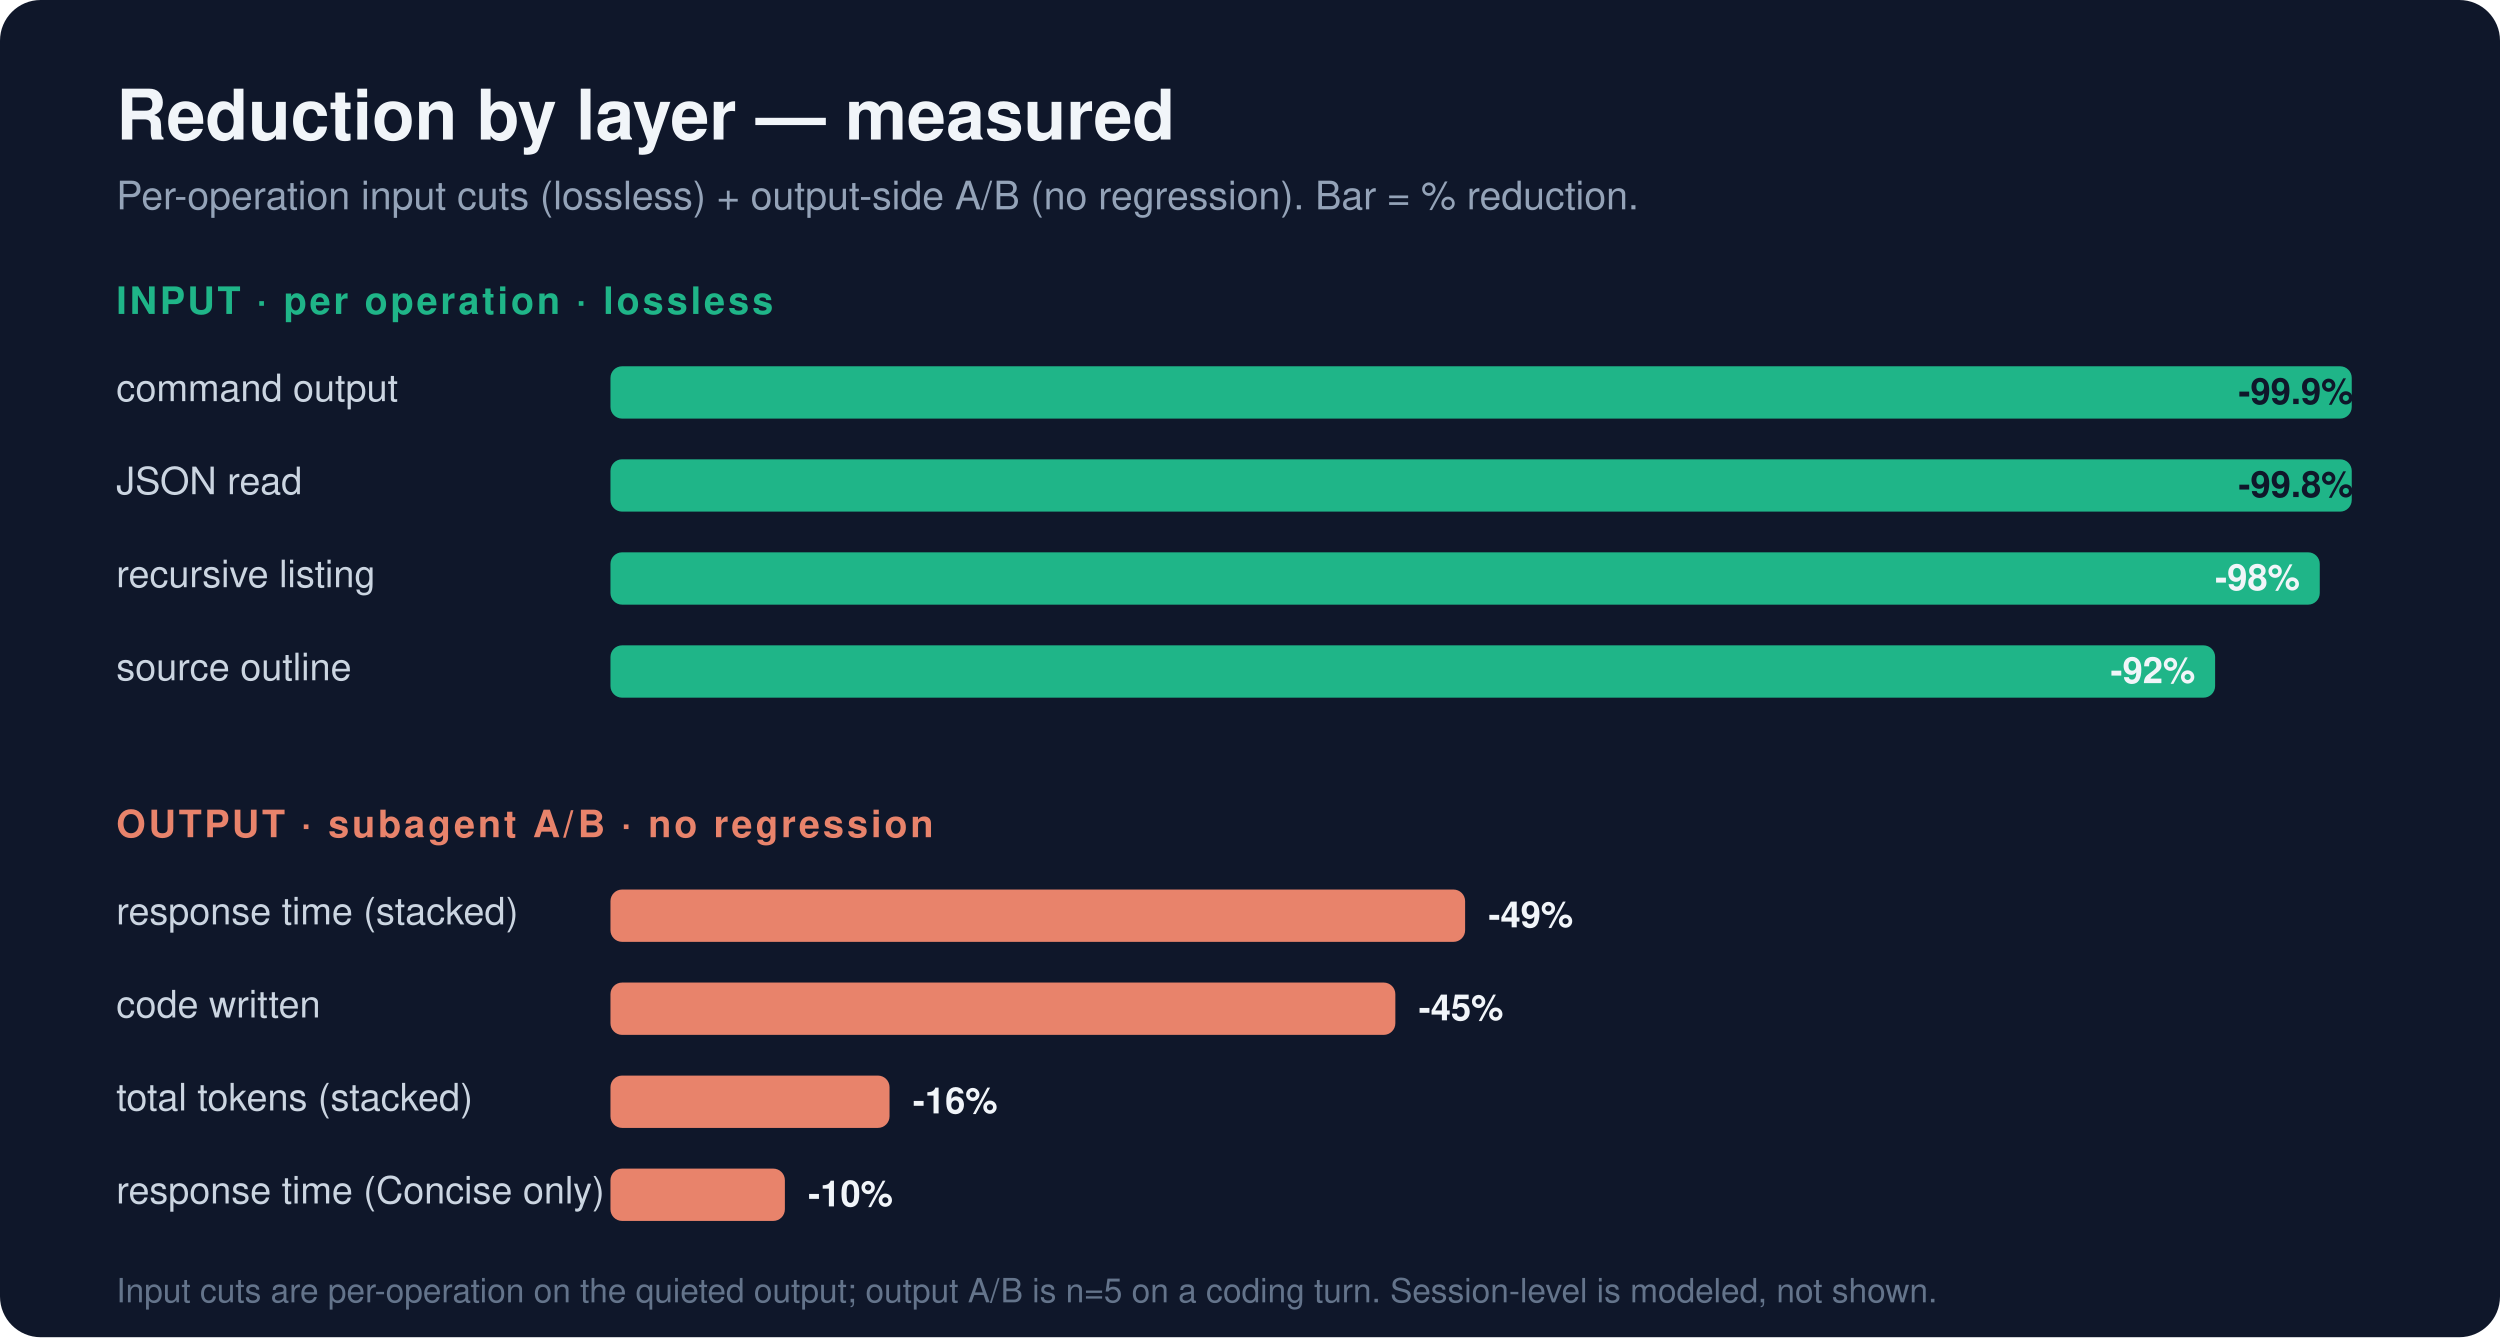
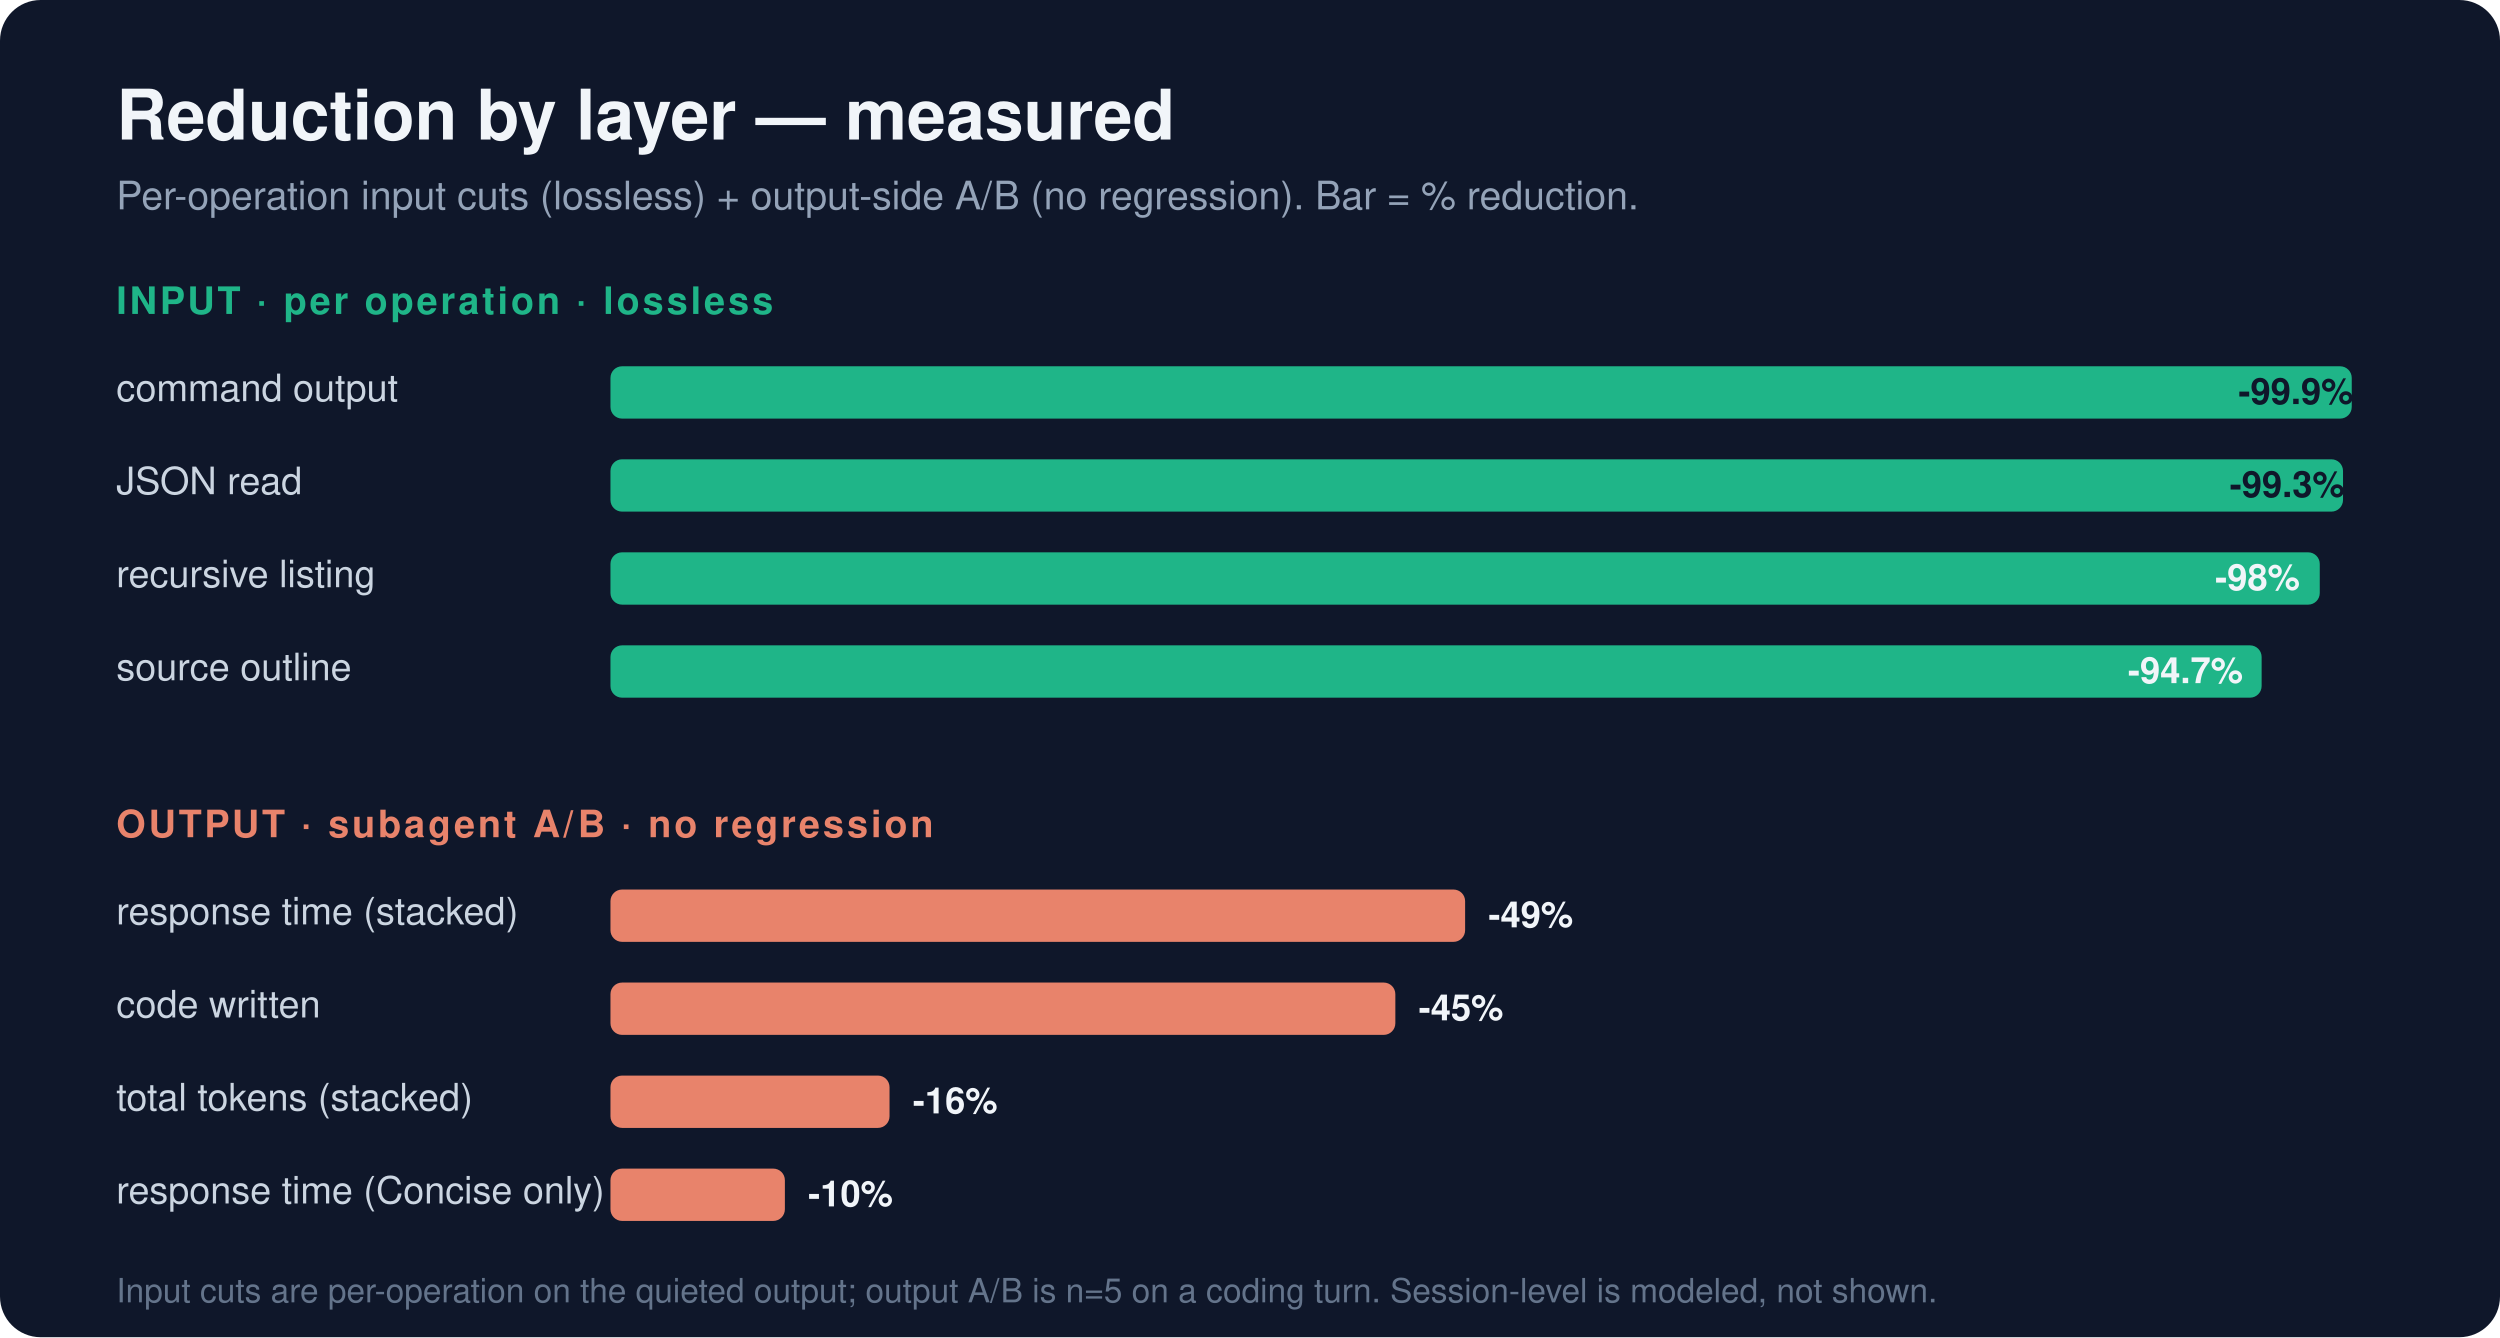
<svg xmlns="http://www.w3.org/2000/svg" viewBox="0 0 860 460" font-family="-apple-system,BlinkMacSystemFont,Segoe UI,Helvetica,Arial,sans-serif">
  <rect width="860" height="460" rx="14" fill="#0f172a" />
  <text x="40" y="48" fill="#f1f5f9" font-size="24" font-weight="700">Reduction by layer — measured</text>
  <text x="40" y="72" fill="#94a3b8" font-size="13.5">Per-operation input cuts (lossless) + output-side A/B (no regression). Bar = % reduction.</text>
  <text x="40" y="108" fill="#1fb588" font-size="13" font-weight="800" letter-spacing="1">INPUT · per operation · lossless</text>
  <g font-size="13" fill="#cbd5e1">
    <text x="40" y="138">command output</text>
    <text x="40" y="170">JSON read</text>
    <text x="40" y="202">recursive listing</text>
    <text x="40" y="234">source outline</text>
  </g>
  <g fill="#1fb588">
    <rect x="210" y="126" width="599" height="18" rx="4" />
-     <rect x="210" y="158" width="599" height="18" rx="4" />
+     <rect x="210" y="158" width="596" height="18" rx="4" />
    <rect x="210" y="190" width="588" height="18" rx="4" />
-     <rect x="210" y="222" width="552" height="18" rx="4" />
+     <rect x="210" y="222" width="568" height="18" rx="4" />
  </g>
  <g font-size="12.5" font-weight="700" fill="#0f172a">
    <text x="770" y="139">-99.9%</text>
-     <text x="770" y="171">-99.8%</text>
+     <text x="767" y="171">-99.3%</text>
    <text x="762" y="203" fill="#f1f5f9">-98%</text>
-     <text x="726" y="235" fill="#f1f5f9">-92%</text>
+     <text x="732" y="235" fill="#f1f5f9">-94.7%</text>
  </g>
  <text x="40" y="288" fill="#e8836b" font-size="13" font-weight="800" letter-spacing="1">OUTPUT · subagent A/B · no regression</text>
  <g font-size="13" fill="#cbd5e1">
    <text x="40" y="318">response time (stacked)</text>
    <text x="40" y="350">code written</text>
    <text x="40" y="382">total tokens (stacked)</text>
    <text x="40" y="414">response time (Concise only)</text>
  </g>
  <g fill="#e8836b">
    <rect x="210" y="306" width="294" height="18" rx="4" />
    <rect x="210" y="338" width="270" height="18" rx="4" />
    <rect x="210" y="370" width="96" height="18" rx="4" />
    <rect x="210" y="402" width="60" height="18" rx="4" />
  </g>
  <g font-size="12.5" font-weight="700" fill="#f1f5f9">
    <text x="512" y="319">-49%</text>
    <text x="488" y="351">-45%</text>
    <text x="314" y="383">-16%</text>
    <text x="278" y="415">-10%</text>
  </g>
  <text x="40" y="448" fill="#64748b" font-size="11.5">Input cuts are per-operation on the quieted output; output A/B is n=5 on a coding turn. Session-level is modeled, not shown.</text>
</svg>
